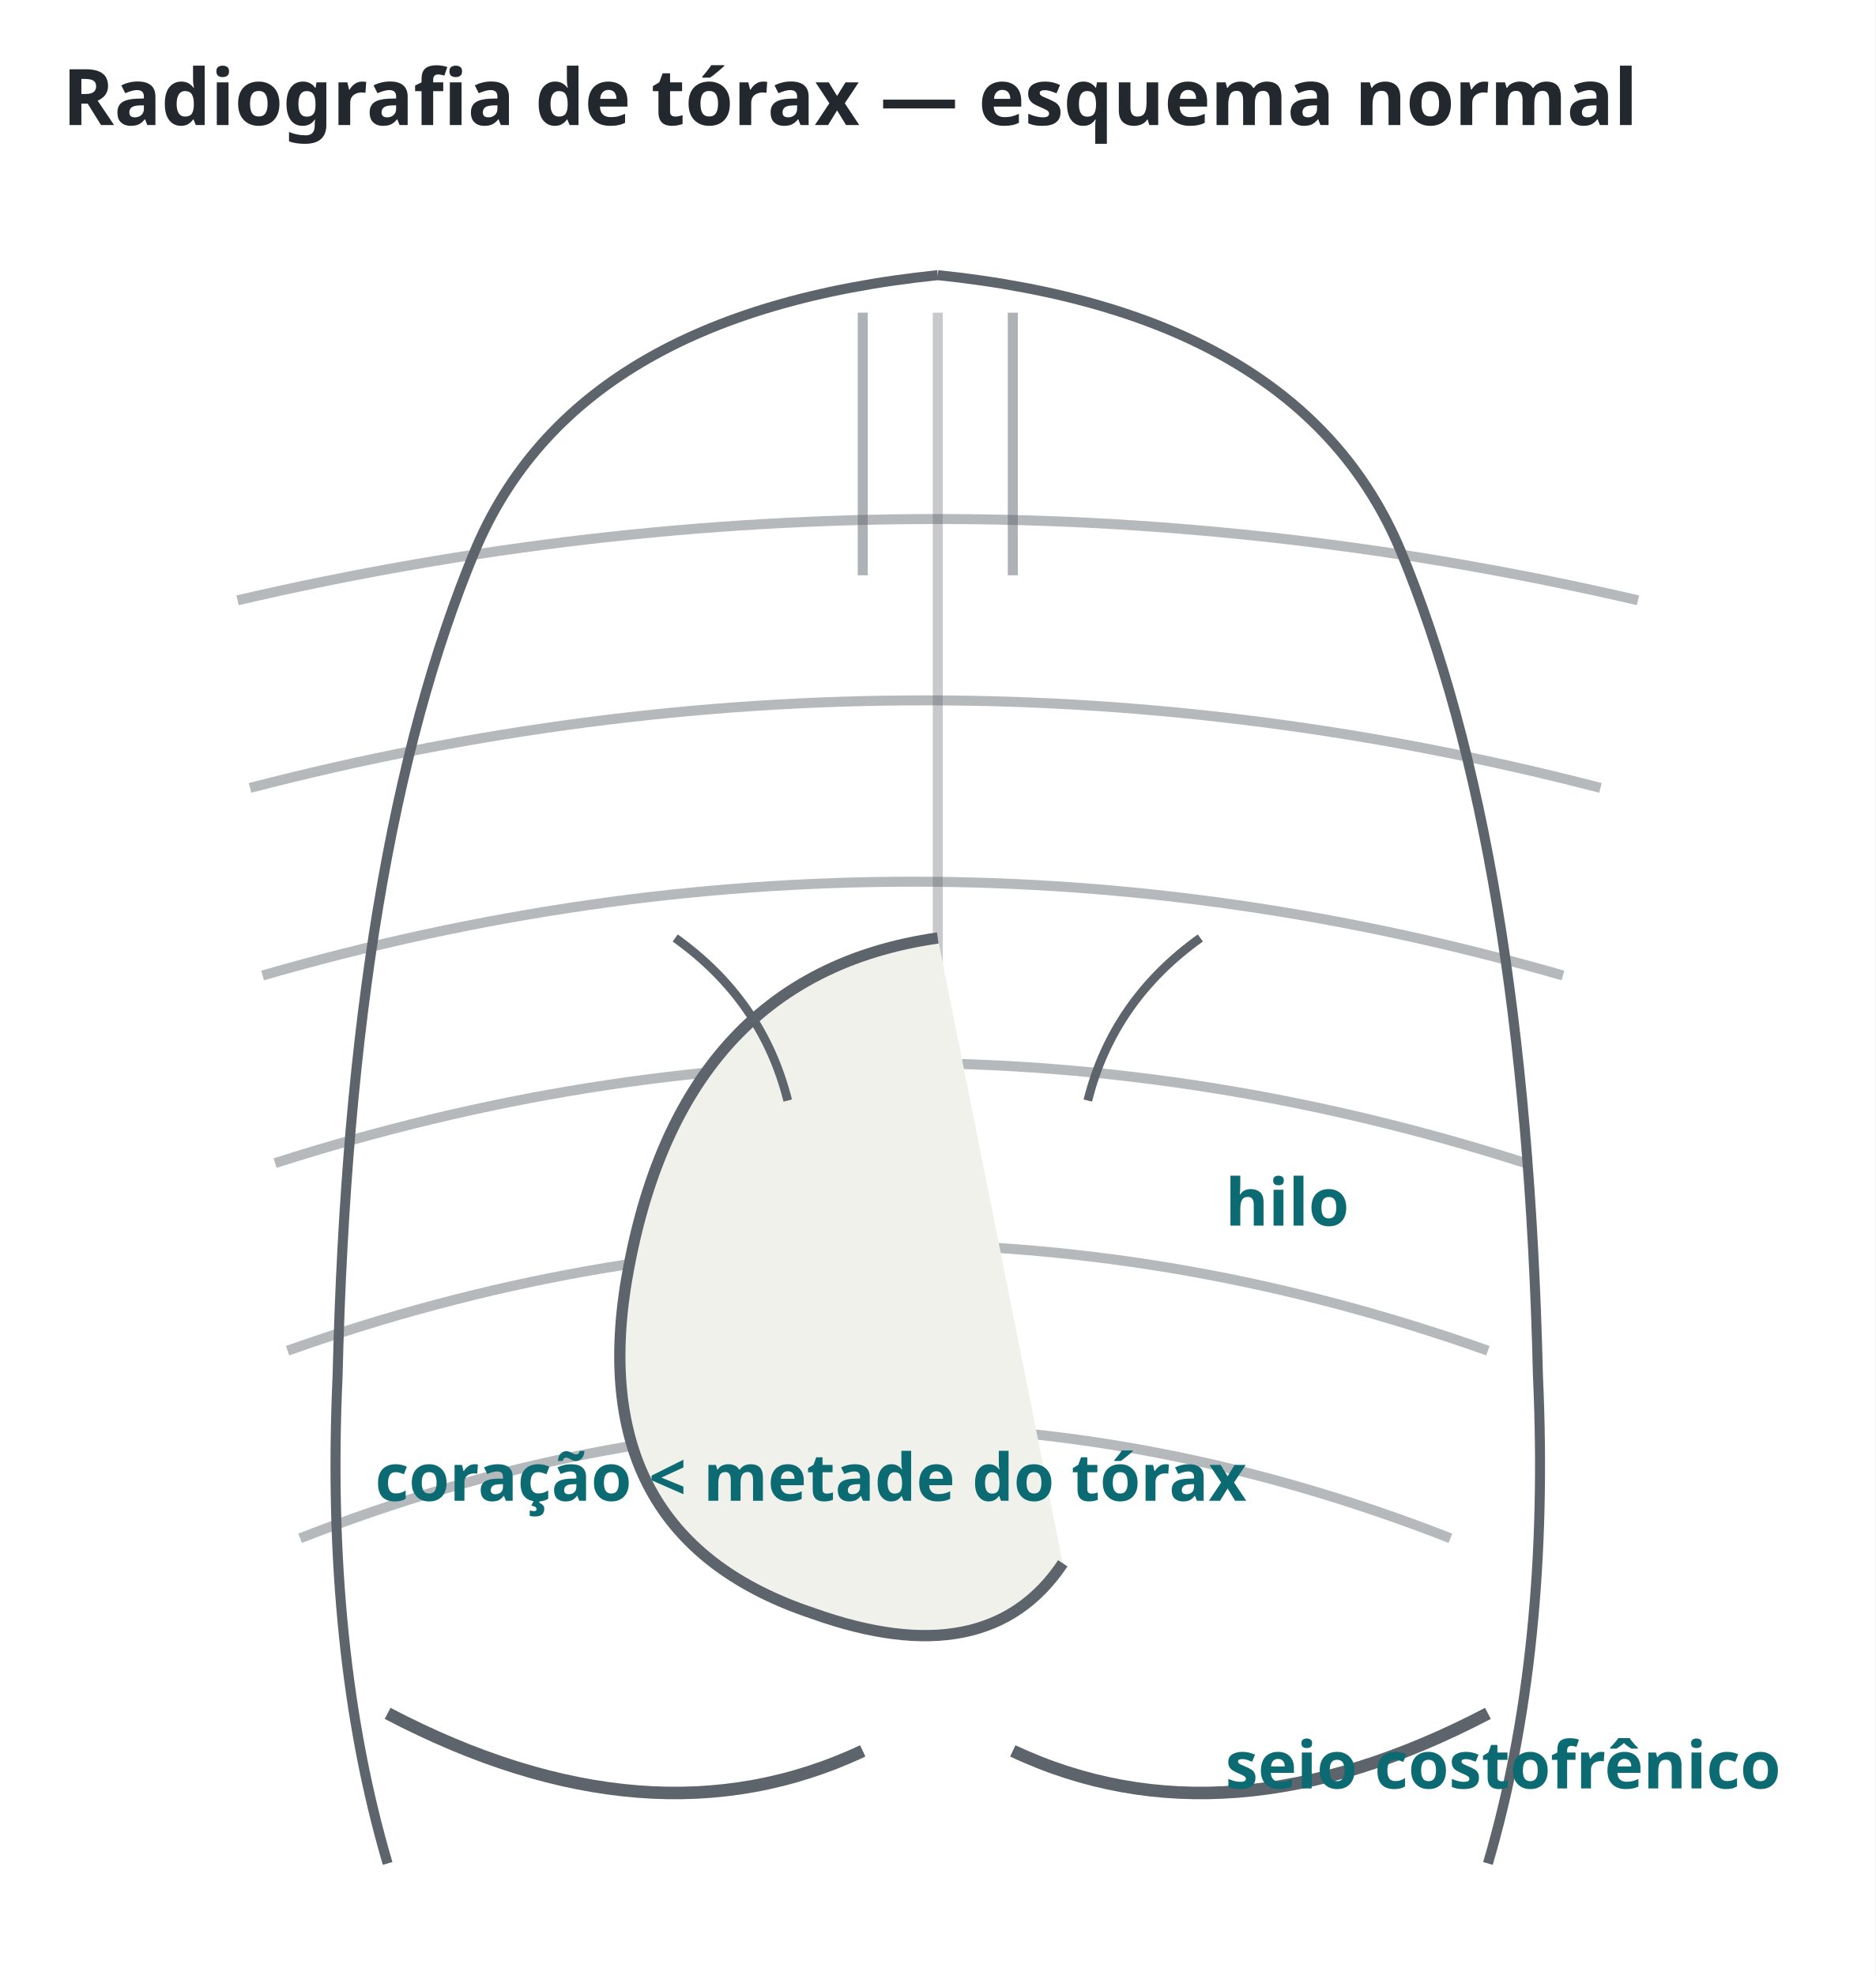
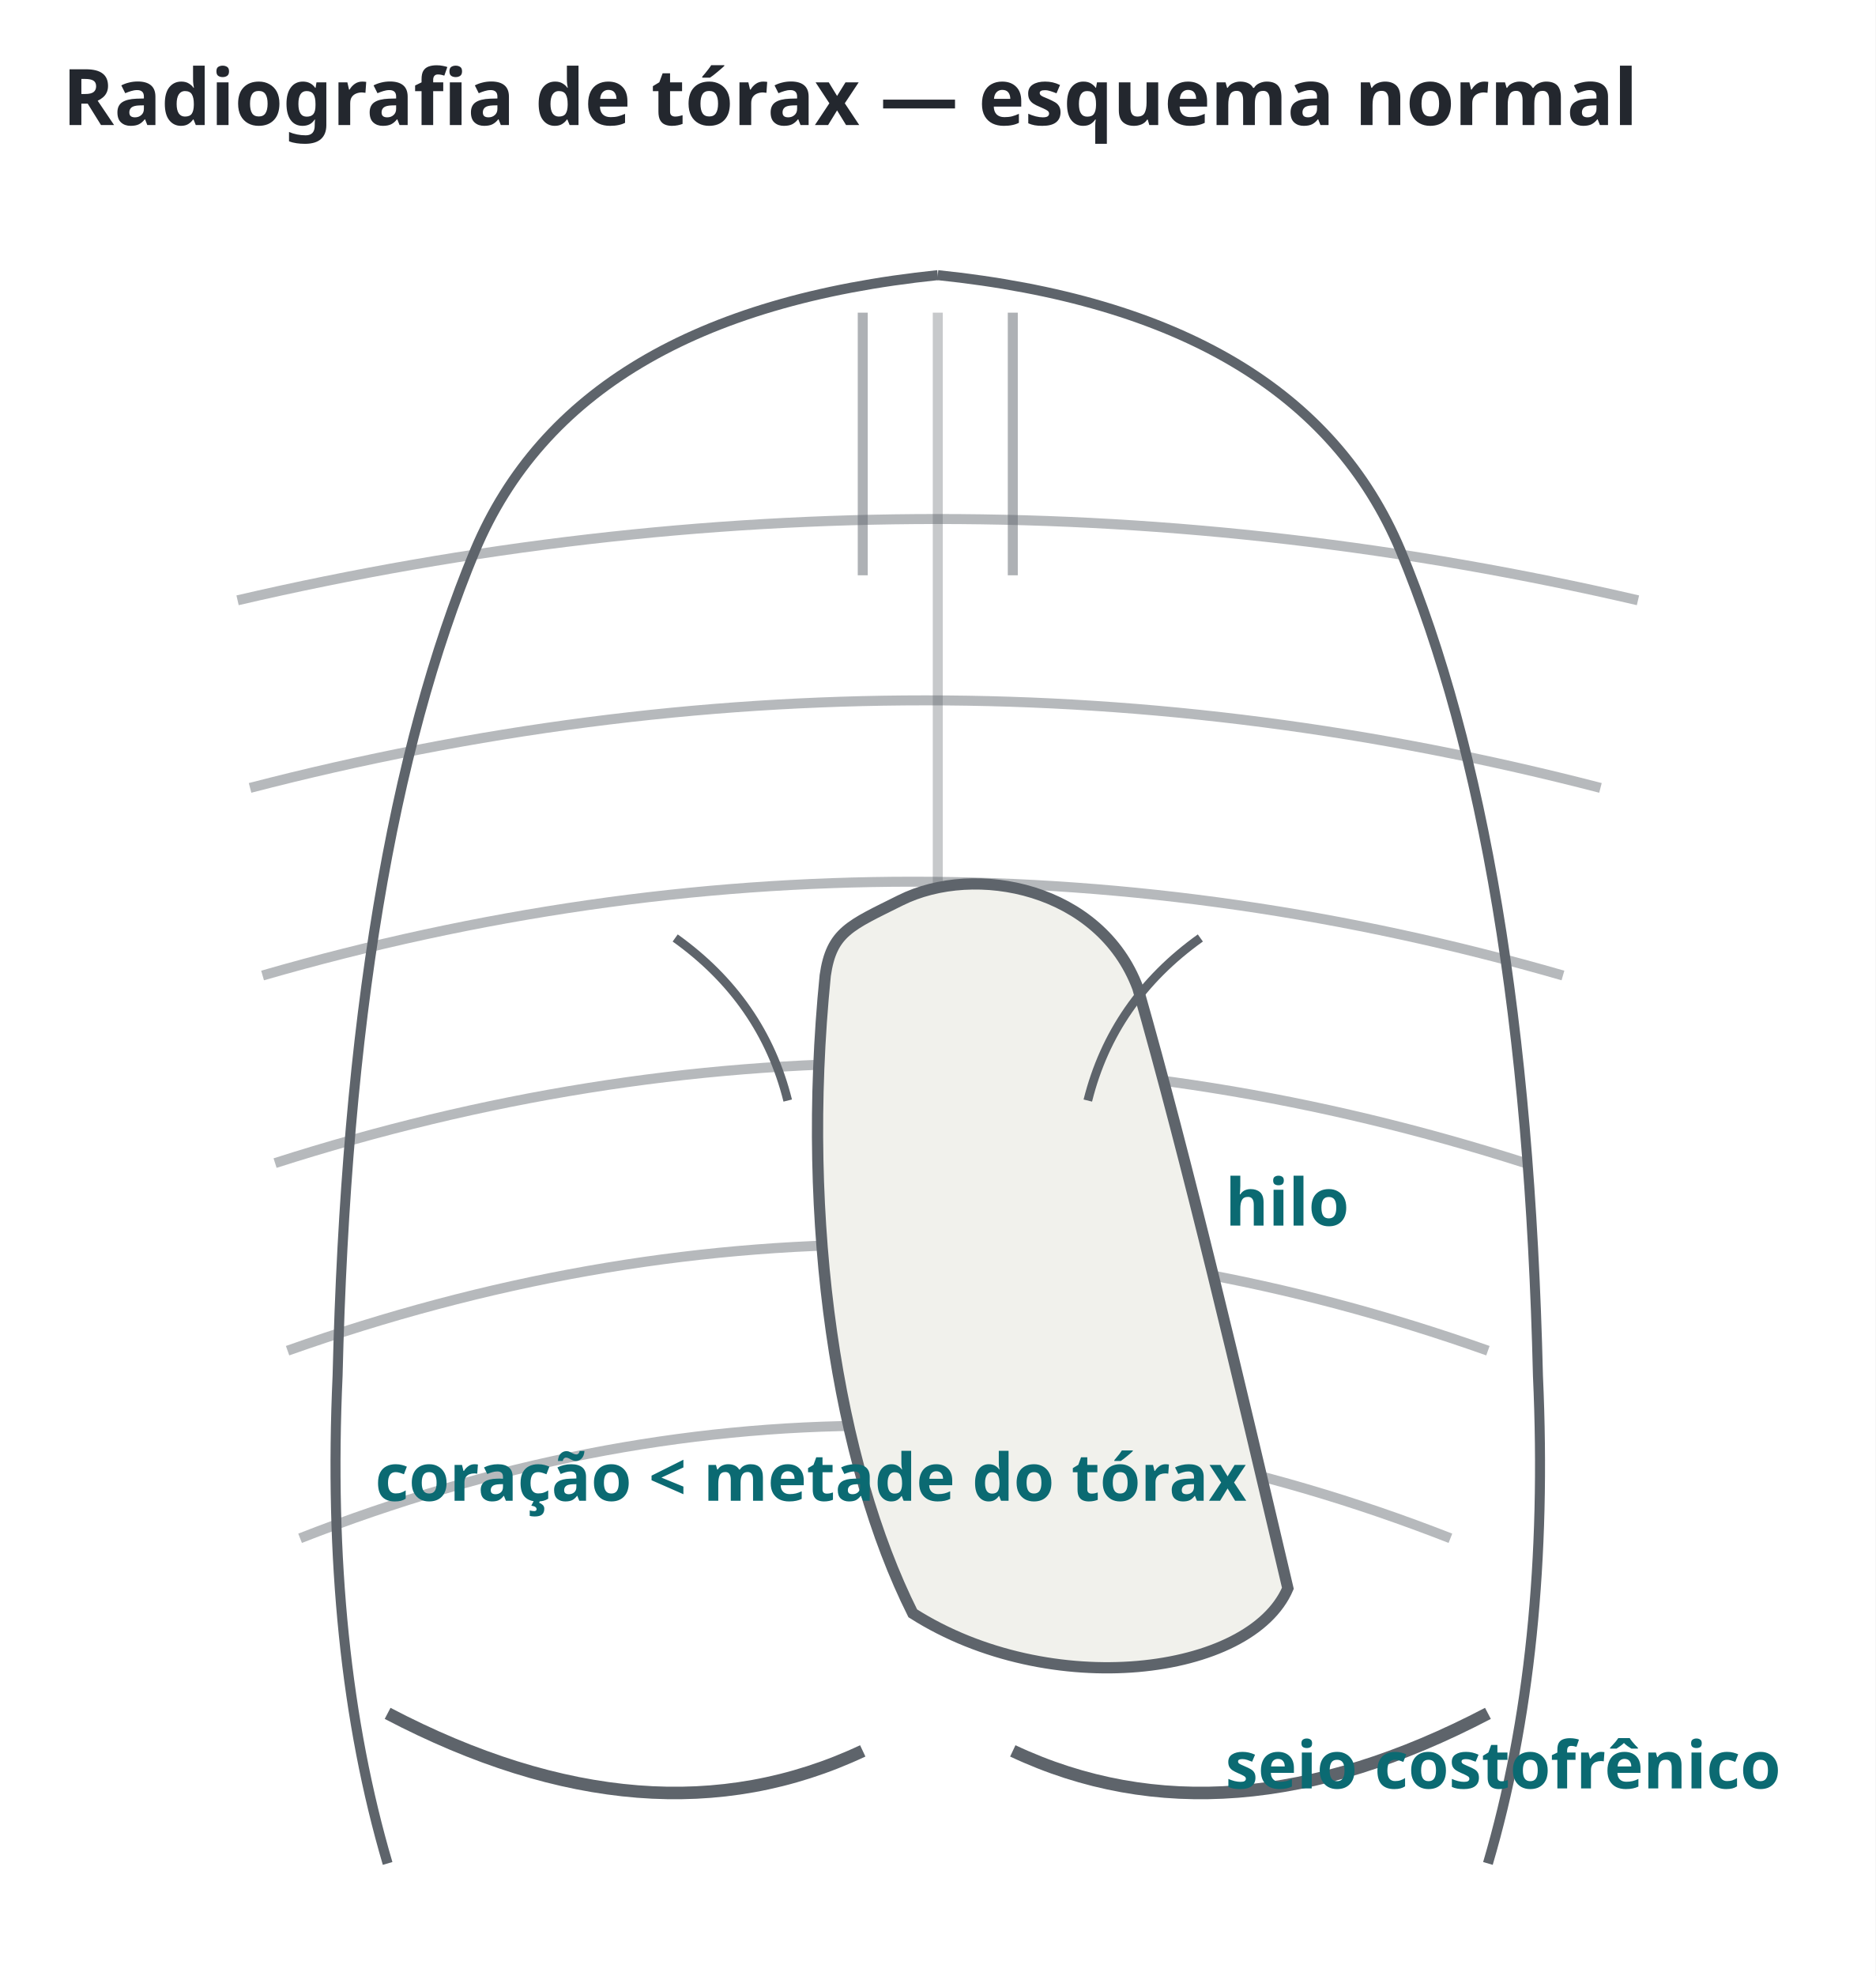
<svg xmlns="http://www.w3.org/2000/svg" viewBox="0 0 300 316" role="img" aria-label="Radiografia de tórax — esquema normal">
  <style>text{font-family:Figtree,system-ui,sans-serif}.t{font-size:12.5px;font-weight:600;fill:#23272E}.l{font-size:10.5px;fill:#5E646B}.k{font-size:10.5px;font-weight:600;fill:#0B6A72}</style>
  <rect width="300" height="316" fill="#FFFFFF" />
  <text class="t" x="10" y="20">Radiografia de tórax — esquema normal</text>
  <g fill="none" stroke="#5E646B" stroke-width="1.6">
    <path d="M38 96 q 112 -26 224 0" opacity=".45" />
    <path d="M40 126 q 108 -28 216 0" opacity=".45" />
    <path d="M42 156 q 104 -30 208 0" opacity=".45" />
    <path d="M44 186 q 100 -32 200 0" opacity=".45" />
    <path d="M46 216 q 96 -34 192 0" opacity=".45" />
    <path d="M48 246 q 92 -36 184 0" opacity=".45" />
    <path d="M150 44 q-58 6 -74 44 q-20 48 -22 132 q-2 44 8 78" />
    <path d="M150 44 q58 6 74 44 q20 48 22 132 q2 44 -8 78" />
    <path d="M62 274 q42 22 76 6" stroke-width="2" />
    <path d="M238 274 q-42 22 -76 6" stroke-width="2" />
    <path d="M150 50v210" opacity=".35" />
    <path d="M138 50v42 M162 50v42" opacity=".5" />
  </g>
-   <path d="M150 150 q-42 6 -50 56 q-6 40 30 52 q28 10 40 -8" fill="#F1F1EC" stroke="#5E646B" stroke-width="1.8" />
+   <path d="M132 156 C 128 196 134 234 146 258 C 168 272 200 268 206 254 C 198 220 190 186 182 158 C 176 142 156 138 144 144 C 136 148 133 149 132 156 Z" fill="#F1F1EC" stroke="#5E646B" stroke-width="1.8" />
  <path d="M108 150 q14 10 18 26 M192 150 q-14 10 -18 26" stroke="#5E646B" stroke-width="1.4" fill="none" />
  <text class="k" x="196" y="196">hilo</text>
  <text class="k" x="196" y="286">seio costofrênico</text>
  <text class="k" x="60" y="240">coração &lt; metade do tórax</text>
</svg>
